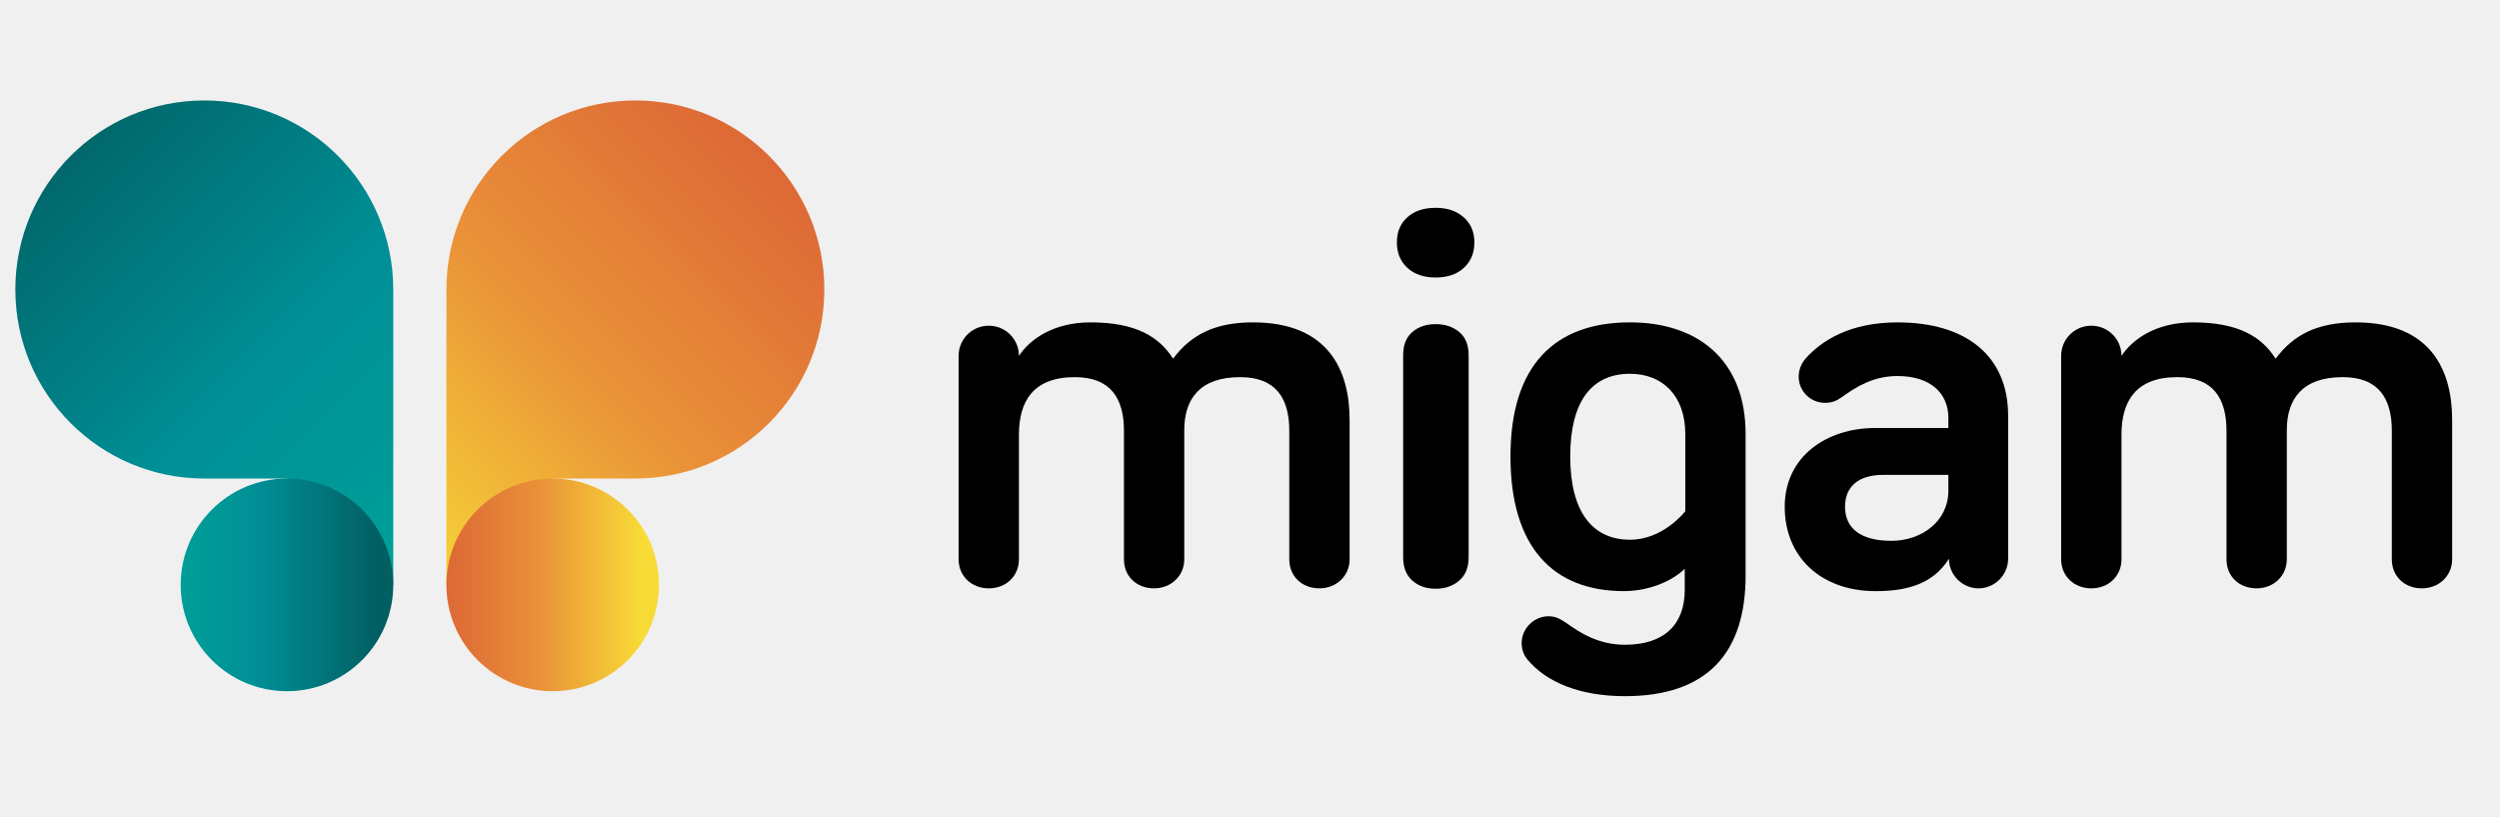
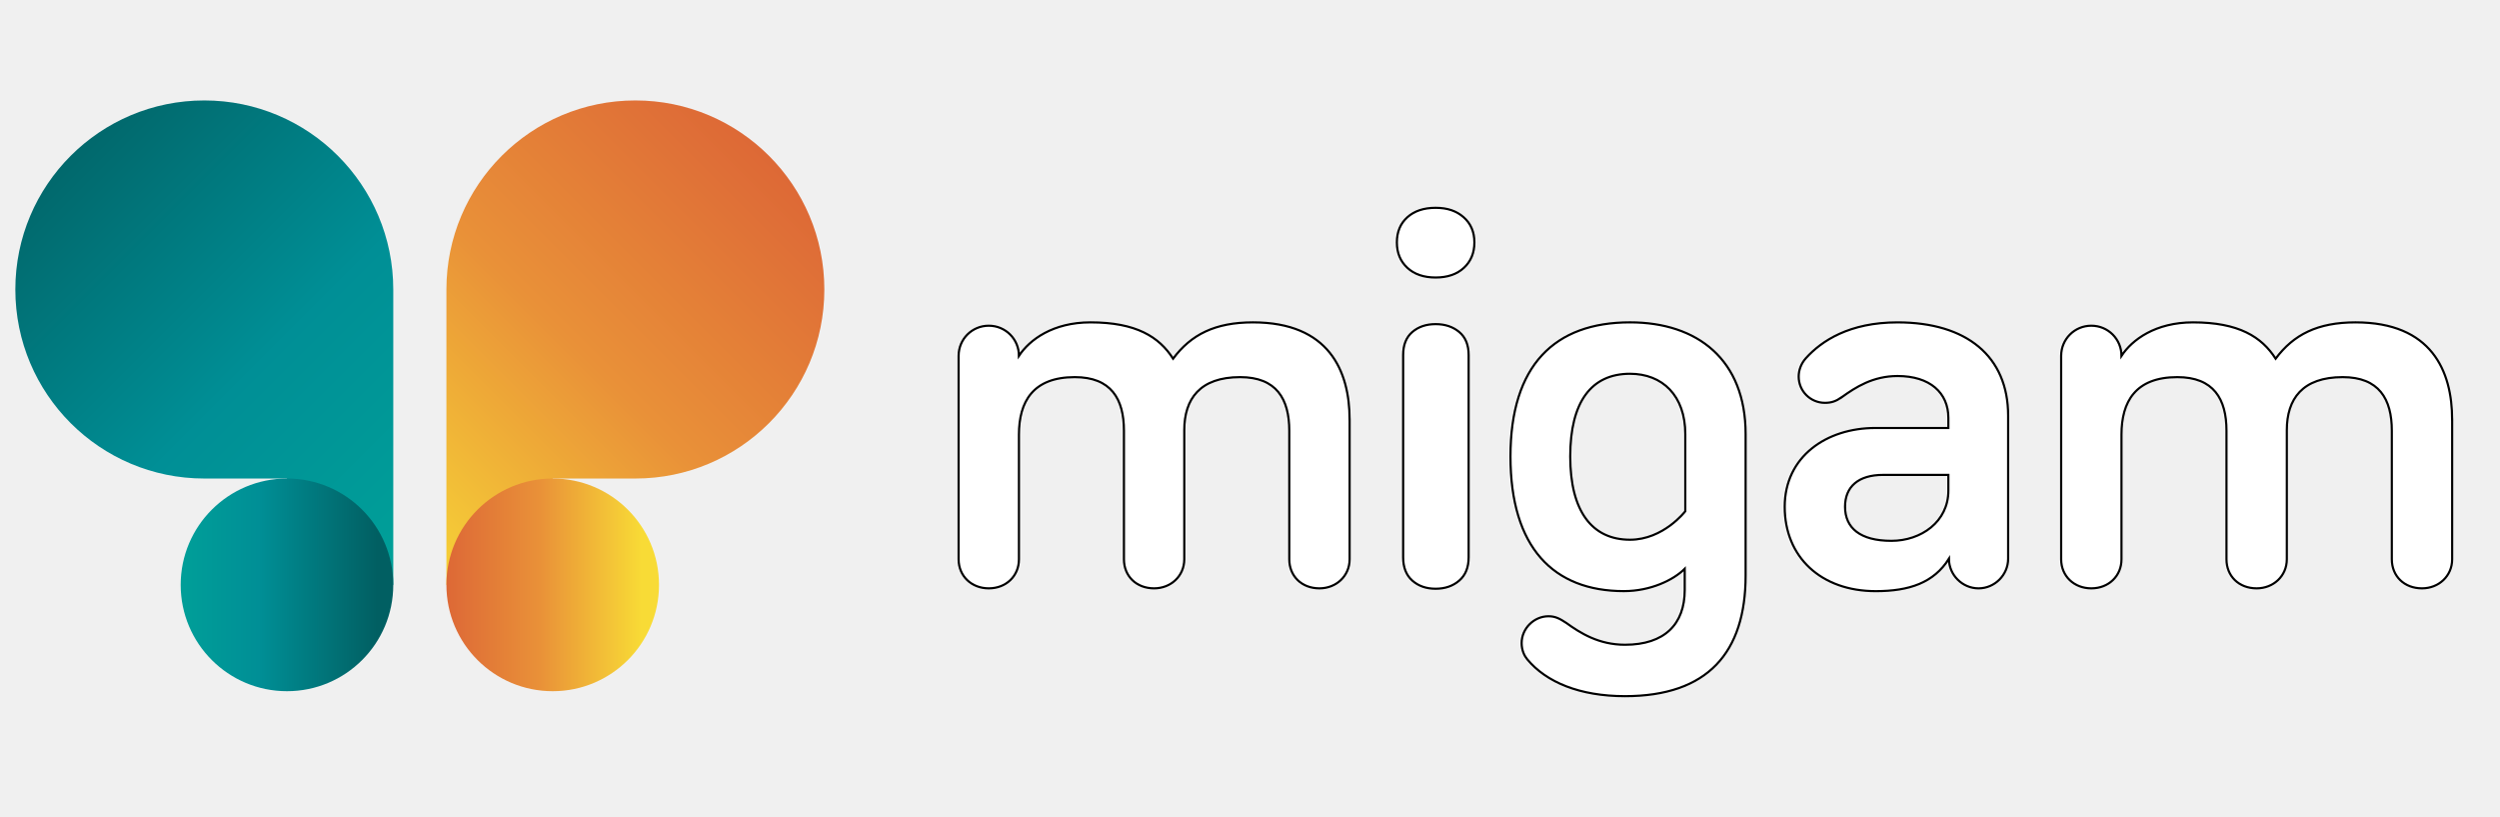
<svg xmlns="http://www.w3.org/2000/svg" viewBox="0 0 2316.31 756.95" role="img" aria-label="Migam">
  <defs>
-     <linearGradient id="mg-teal" gradientUnits="userSpaceOnUse" x1="-7.65" y1="13.27" x2="141.11" y2="162.03">
+     <linearGradient id="mg-h-white-outline-teal" gradientUnits="userSpaceOnUse" x1="-7.65" y1="13.27" x2="141.11" y2="162.03">
      <stop offset="0" stop-color="#015f62" />
      <stop offset="0.56" stop-color="#008f96" />
      <stop offset="1" stop-color="#00a299" />
    </linearGradient>
-     <linearGradient id="mg-teal-dot" gradientUnits="userSpaceOnUse" x1="50.59" y1="162.55" x2="122.63" y2="162.55">
+     <linearGradient id="mg-h-white-outline-teal-dot" gradientUnits="userSpaceOnUse" x1="50.59" y1="162.55" x2="122.63" y2="162.55">
      <stop offset="0" stop-color="#00a299" />
      <stop offset="0.44" stop-color="#008f96" />
      <stop offset="1" stop-color="#015f62" />
    </linearGradient>
-     <linearGradient id="mg-amber" gradientUnits="userSpaceOnUse" x1="273" y1="12.66" x2="124.64" y2="161.03">
+     <linearGradient id="mg-h-white-outline-amber" gradientUnits="userSpaceOnUse" x1="273" y1="12.66" x2="124.64" y2="161.03">
      <stop offset="0" stop-color="#db6136" />
      <stop offset="0.52" stop-color="#e99138" />
      <stop offset="1" stop-color="#f8db36" />
    </linearGradient>
-     <linearGradient id="mg-amber-dot" gradientUnits="userSpaceOnUse" x1="140.18" y1="162.55" x2="212.22" y2="162.55">
+     <linearGradient id="mg-h-white-outline-amber-dot" gradientUnits="userSpaceOnUse" x1="140.18" y1="162.55" x2="212.22" y2="162.55">
      <stop offset="0" stop-color="#db6136" />
      <stop offset="0.52" stop-color="#e99138" />
      <stop offset="1" stop-color="#f8db36" />
    </linearGradient>
  </defs>
  <g transform="translate(14.22 93.07) scale(2.7367)">
-     <path fill="url(#mg-teal)" d="M64 0a64 64 0 0 1 64 64v100H92v-36H64A64 64 0 0 1 64 0Z" />
-     <circle fill="url(#mg-teal-dot)" cx="92" cy="164" r="36" />
-     <path fill="url(#mg-amber)" d="M210 0a64 64 0 0 1 0 128H182v36h-36V64A64 64 0 0 1 210 0Z" />
-     <circle fill="url(#mg-amber-dot)" cx="182" cy="164" r="36" />
+     <path fill="url(#mg-h-white-outline-teal)" d="M64 0a64 64 0 0 1 64 64v100H92v-36H64A64 64 0 0 1 64 0Z" />
+     <circle fill="url(#mg-h-white-outline-teal-dot)" cx="92" cy="164" r="36" />
+     <path fill="url(#mg-h-white-outline-amber)" d="M210 0a64 64 0 0 1 0 128H182v36h-36V64A64 64 0 0 1 210 0Z" />
+     <circle fill="url(#mg-h-white-outline-amber-dot)" cx="182" cy="164" r="36" />
  </g>
-   <g>
-     <g>
-       <path d="M1330.68,545.47c-8.74,0-15.94-2.51-21.6-7.52-5.66-5.02-8.5-12.22-8.5-21.6v-187.39c0-9.39,2.83-16.51,8.5-21.36,5.66-4.85,12.86-7.28,21.6-7.28s16.02,2.43,21.85,7.28c5.83,4.85,8.74,11.97,8.74,21.36v187.39c0,9.39-2.91,16.59-8.74,21.6-5.83,5.02-13.11,7.52-21.85,7.52Z" />
-       <path d="M1330.68,257.11c-11,0-19.74-2.99-26.21-8.98-6.47-5.99-9.71-13.84-9.71-23.54s3.24-17.48,9.71-23.3c6.47-5.83,15.21-8.74,26.21-8.74s19.34,2.91,25.97,8.74c6.63,5.83,9.95,13.59,9.95,23.3s-3.24,17.56-9.71,23.54c-6.47,5.99-15.21,8.98-26.21,8.98Z" />
-     </g>
+   <g fill="#ffffff" stroke="#000000" stroke-width="2" stroke-miterlimit="10">
+     <path d="M1330.68,545.47c-8.74,0-15.94-2.51-21.6-7.52-5.66-5.02-8.5-12.22-8.5-21.6v-187.39c0-9.39,2.83-16.51,8.5-21.36,5.66-4.85,12.86-7.28,21.6-7.28s16.02,2.43,21.85,7.28c5.83,4.85,8.74,11.97,8.74,21.36v187.39c0,9.39-2.91,16.59-8.74,21.6-5.83,5.02-13.11,7.52-21.85,7.52Z" />
+     <path d="M1330.68,257.11c-11,0-19.74-2.99-26.21-8.98-6.47-5.99-9.71-13.84-9.71-23.54s3.24-17.48,9.71-23.3c6.47-5.83,15.21-8.74,26.21-8.74s19.34,2.91,25.97,8.74c6.63,5.83,9.95,13.59,9.95,23.3s-3.24,17.56-9.71,23.54c-6.47,5.99-15.21,8.98-26.21,8.98Z" />
    <path d="M1250.95,388.76v129.43c0,15.53-12.43,26.92-27.96,26.92-16.57,0-27.96-11.39-27.96-26.92v-119.07c0-29.51-11.91-49.7-45.56-49.7-37.28,0-51.77,20.19-51.77,49.18v119.59c0,15.53-12.43,26.92-27.96,26.92-16.57,0-27.96-11.39-27.96-26.92v-119.07c0-29.51-11.91-49.7-45.56-49.7-38.83,0-51.77,22.78-51.77,53.32v115.45c0,15.53-11.91,26.92-27.96,26.92s-27.96-11.39-27.96-26.92v-188.45c0-15.53,12.43-27.96,27.96-27.96s27.96,12.43,27.96,27.96c9.84-15.01,31.58-31.06,66.27-31.06,42.45,0,63.68,13.46,76.62,33.65,16.57-22.26,38.83-33.65,74.03-33.65,70.41,0,89.56,45.04,89.56,90.08Z" />
    <path d="M1400.05,422.92c0-84.39,40.9-124.25,110.79-124.25,62.64,0,107.16,34.69,107.16,103.54v130.98c0,71.44-35.2,111.82-111.82,111.82-41.93,0-73-12.94-90.6-34.17-2.59-3.11-5.18-8.28-5.18-15.01,0-13.46,11.39-24.85,24.85-24.85,6.21,0,10.35,2.07,16.57,6.21,12.94,9.32,30.03,20.19,54.36,20.19,36.76,0,55.39-19.16,55.39-50.74v-19.67c-10.35,10.35-31.58,20.71-56.43,20.71-65.23,0-105.09-40.38-105.09-124.77ZM1562.09,402.22c0-35.72-21.23-55.91-51.25-55.91-35.72,0-55.4,25.89-55.4,76.62s20.19,77.14,55.4,77.14c31.06,0,51.25-26.4,51.25-26.4v-71.44Z" />
    <path d="M1707.05,368.05c-5.18,3.62-9.32,5.18-15.53,5.18-13.46,0-24.33-10.87-24.33-24.33,0-5.69,2.07-11.91,6.73-17.08,14.5-16.05,40.38-33.13,84.9-33.13,64.2,0,102.51,31.58,102.51,86.46v132.53c0,15.01-12.43,27.44-27.44,27.44s-27.44-12.43-27.44-27.44c-13.98,22.26-36.76,30.03-67.82,30.03-50.74,0-84.39-31.58-84.39-78.17s38.83-73,83.87-73h67.82v-9.32c0-23.3-17.08-38.83-47.11-38.83-22.78,0-38.83,10.35-51.77,19.67ZM1805.93,454.5v-14.5h-60.57c-22.78,0-35.2,10.87-35.2,29.51,0,19.67,13.98,31.58,42.97,31.58,27.44,0,52.81-17.6,52.81-46.59Z" />
    <path d="M2272.89,388.76v129.43c0,15.53-12.43,26.92-27.96,26.92-16.57,0-27.96-11.39-27.96-26.92v-119.07c0-29.51-11.91-49.7-45.56-49.7-37.28,0-51.77,20.19-51.77,49.18v119.59c0,15.53-12.43,26.92-27.96,26.92-16.57,0-27.96-11.39-27.96-26.92v-119.07c0-29.51-11.91-49.7-45.56-49.7-38.83,0-51.77,22.78-51.77,53.32v115.45c0,15.53-11.91,26.92-27.96,26.92s-27.96-11.39-27.96-26.92v-188.45c0-15.53,12.43-27.96,27.96-27.96s27.96,12.43,27.96,27.96c9.84-15.01,31.58-31.06,66.27-31.06,42.45,0,63.68,13.46,76.62,33.65,16.57-22.26,38.83-33.65,74.03-33.65,70.41,0,89.56,45.04,89.56,90.08Z" />
  </g>
</svg>
